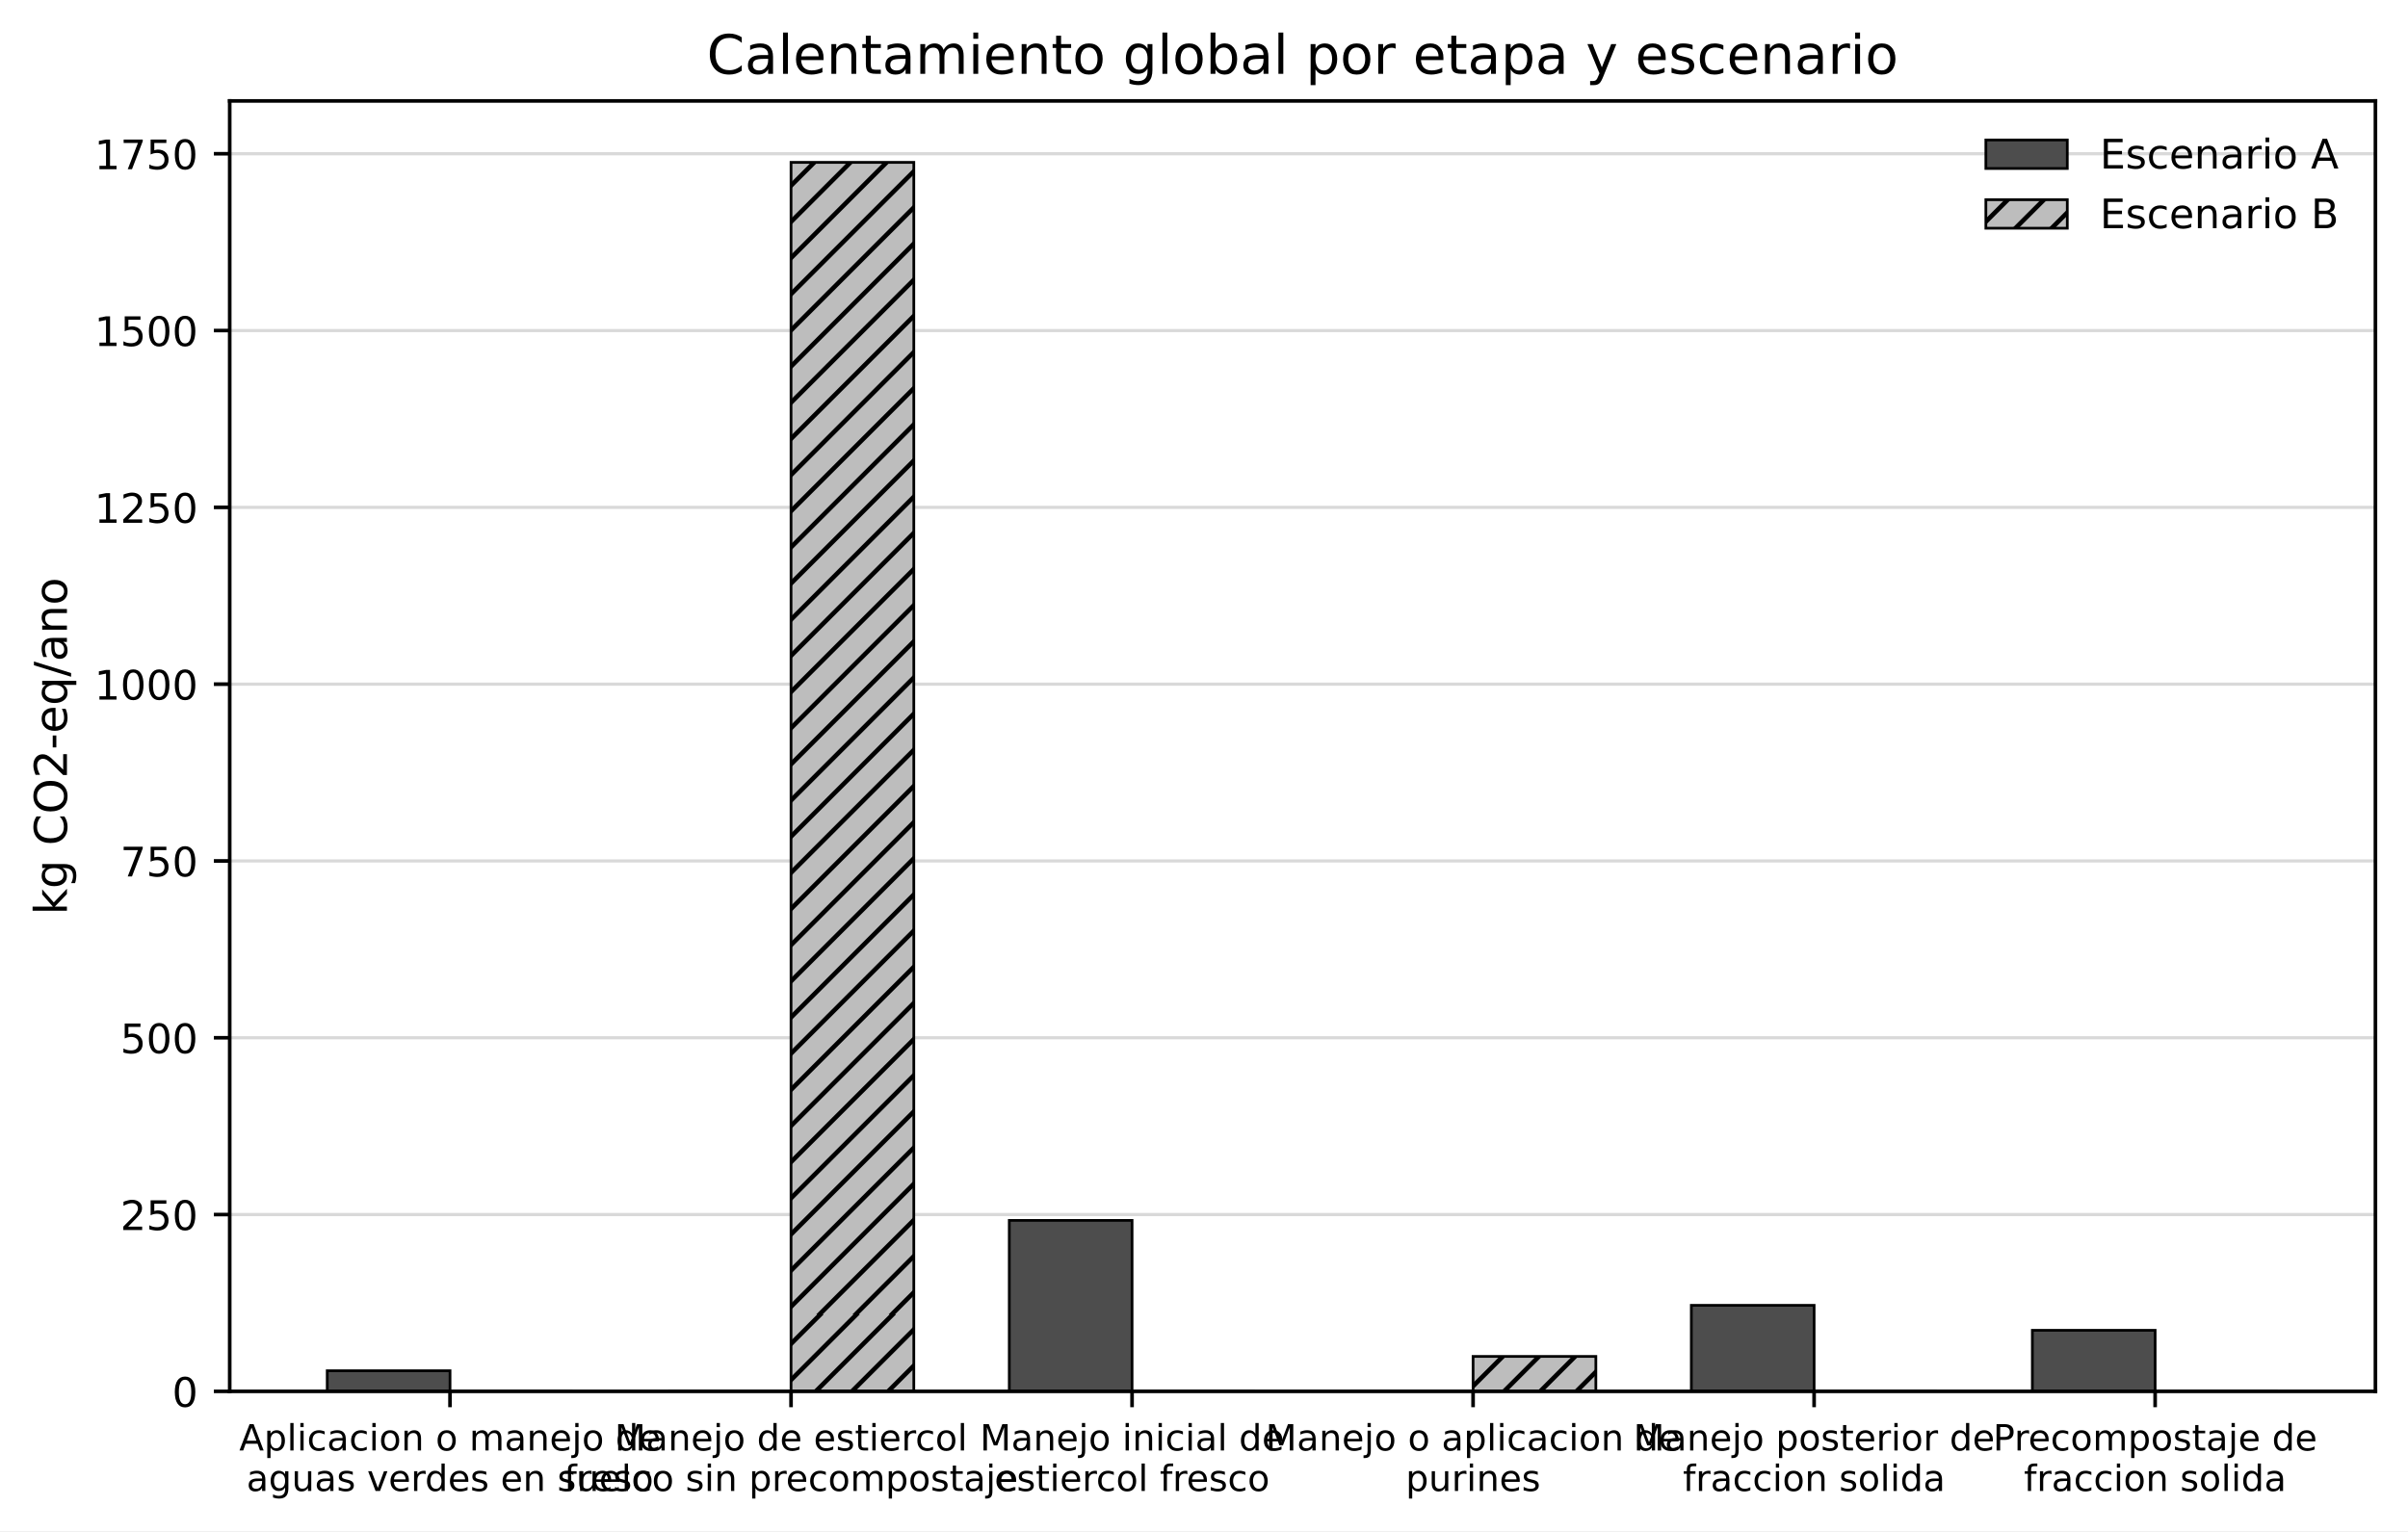
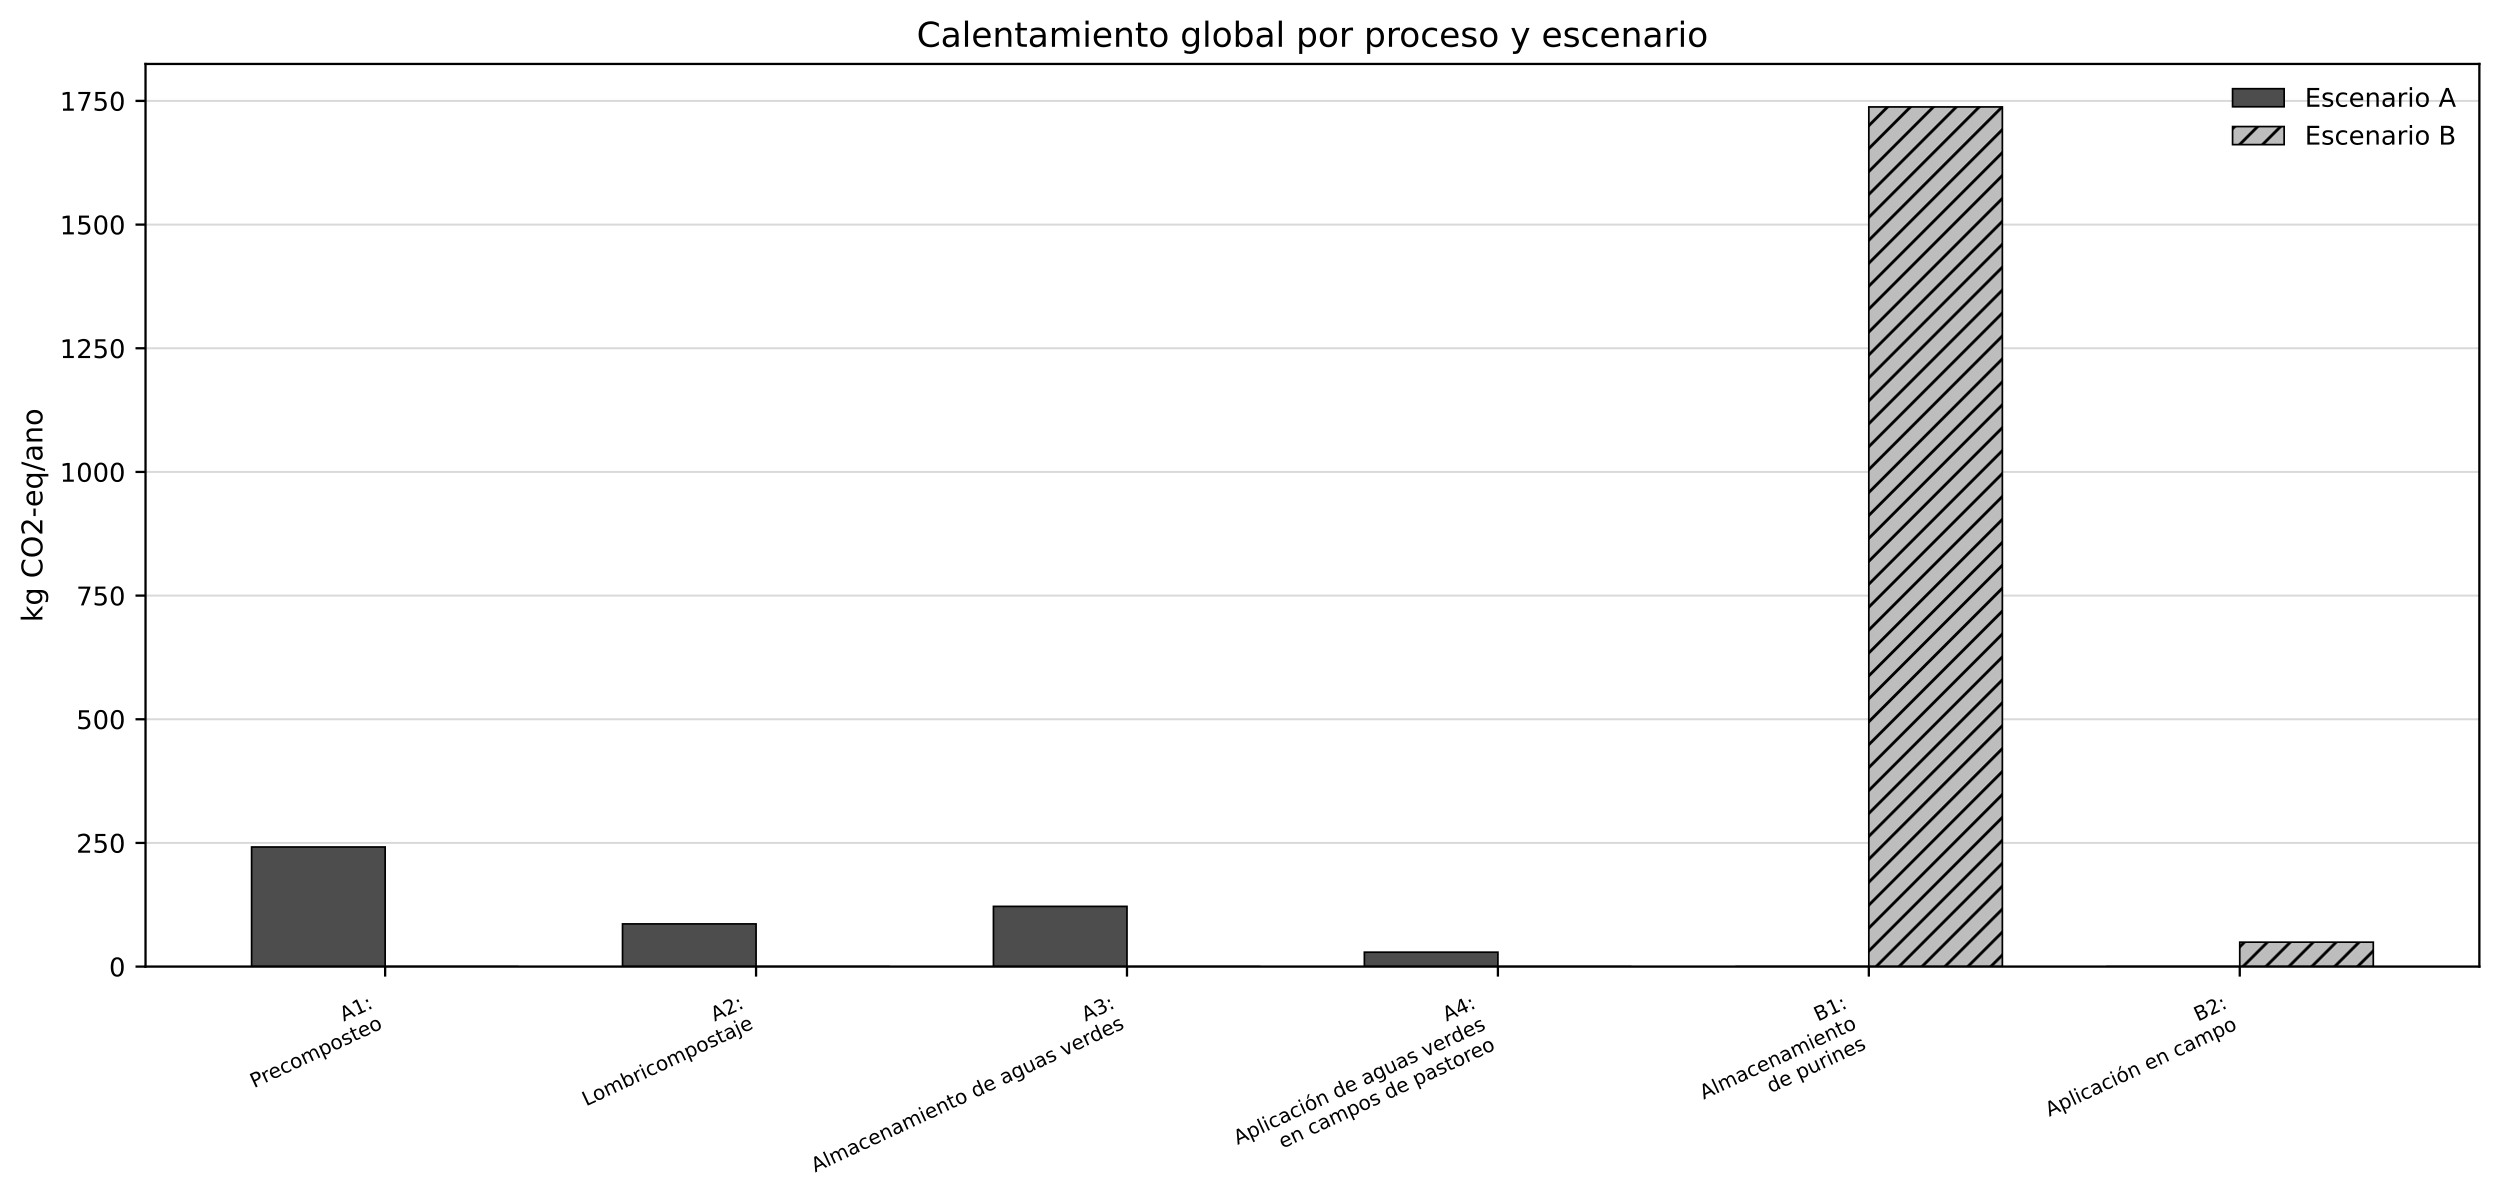
- <svg xmlns="http://www.w3.org/2000/svg" xmlns:xlink="http://www.w3.org/1999/xlink" width="532.353pt" height="338.587pt" viewBox="0 0 532.353 338.587" version="1.1">
+ <svg xmlns="http://www.w3.org/2000/svg" xmlns:xlink="http://www.w3.org/1999/xlink" width="872.4pt" height="417.703pt" viewBox="0 0 872.4 417.703" version="1.1">
  <defs>
    <style type="text/css">*{stroke-linejoin: round; stroke-linecap: butt}</style>
  </defs>
  <g id="figure_1">
    <g id="patch_1">
-       <path d="M 0 338.587  L 532.353 338.587  L 532.353 0  L 0 0  z " style="fill: #ffffff" />
+       <path d="M 0 417.703  L 872.4 417.703  L 872.4 0  L 0 0  z " style="fill: #ffffff" />
    </g>
    <g id="axes_1">
      <g id="patch_2">
-         <path d="M 50.783 307.686  L 525.153 307.686  L 525.153 22.318  L 50.783 22.318  z " style="fill: #ffffff" />
+         <path d="M 50.783 337.302  L 865.2 337.302  L 865.2 22.318  L 50.783 22.318  z " style="fill: #ffffff" />
      </g>
      <g id="matplotlib.axis_1">
        <g id="xtick_1">
          <g id="line2d_1">
            <defs>
-               <path id="m8a7da9cc14" d="M 0 0  L 0 3.5  " style="stroke: #000000; stroke-width: 0.8" />
+               <path id="m87275493f6" d="M 0 0  L 0 3.5  " style="stroke: #000000; stroke-width: 0.8" />
            </defs>
            <g>
-               <use xlink:href="#m8a7da9cc14" x="99.487" y="307.686" style="stroke: #000000; stroke-width: 0.8" />
+               <use xlink:href="#m87275493f6" x="134.399" y="337.302" style="stroke: #000000; stroke-width: 0.8" />
            </g>
          </g>
          <g id="text_1">
-             <text style="font-size: 8px; font-family: 'DejaVu Sans'" transform="translate(52.88047 320.7649)">Aplicacion o manejo de</text>
-             <text style="font-size: 8px; font-family: 'DejaVu Sans'" transform="translate(54.48985 329.7231)">aguas verdes en suelo</text>
+             <text style="font-size: 7px; font-family: 'DejaVu Sans'" transform="translate(119.958 356.5248) rotate(-25)">A1:</text>
+             <text style="font-size: 7px; font-family: 'DejaVu Sans'" transform="translate(88.66429 379.7661) rotate(-25)">Precomposteo</text>
          </g>
        </g>
        <g id="xtick_2">
          <g id="line2d_2">
            <g>
-               <use xlink:href="#m8a7da9cc14" x="174.879" y="307.686" style="stroke: #000000; stroke-width: 0.8" />
+               <use xlink:href="#m87275493f6" x="263.836" y="337.302" style="stroke: #000000; stroke-width: 0.8" />
            </g>
          </g>
          <g id="text_2">
-             <text style="font-size: 8px; font-family: 'DejaVu Sans'" transform="translate(135.8805 320.7649)">Manejo de estiercol</text>
-             <text style="font-size: 8px; font-family: 'DejaVu Sans'" transform="translate(124.6918 329.7231)">fresco sin precompostaje</text>
+             <text style="font-size: 7px; font-family: 'DejaVu Sans'" transform="translate(249.3949 356.5248) rotate(-25)">A2:</text>
+             <text style="font-size: 7px; font-family: 'DejaVu Sans'" transform="translate(204.5326 386.0932) rotate(-25)">Lombricompostaje</text>
          </g>
        </g>
        <g id="xtick_3">
          <g id="line2d_3">
            <g>
-               <use xlink:href="#m8a7da9cc14" x="250.272" y="307.686" style="stroke: #000000; stroke-width: 0.8" />
+               <use xlink:href="#m87275493f6" x="393.273" y="337.302" style="stroke: #000000; stroke-width: 0.8" />
            </g>
          </g>
          <g id="text_3">
-             <text style="font-size: 8px; font-family: 'DejaVu Sans'" transform="translate(216.6406 320.7649)">Manejo inicial de</text>
-             <text style="font-size: 8px; font-family: 'DejaVu Sans'" transform="translate(219.8481 329.7231)">estiercol fresco</text>
+             <text style="font-size: 7px; font-family: 'DejaVu Sans'" transform="translate(378.8318 356.5248) rotate(-25)">A3:</text>
+             <text style="font-size: 7px; font-family: 'DejaVu Sans'" transform="translate(284.4524 409.1834) rotate(-25)">Almacenamiento de aguas verdes</text>
          </g>
        </g>
        <g id="xtick_4">
          <g id="line2d_4">
            <g>
-               <use xlink:href="#m8a7da9cc14" x="325.664" y="307.686" style="stroke: #000000; stroke-width: 0.8" />
+               <use xlink:href="#m87275493f6" x="522.71" y="337.302" style="stroke: #000000; stroke-width: 0.8" />
            </g>
          </g>
          <g id="text_4">
-             <text style="font-size: 8px; font-family: 'DejaVu Sans'" transform="translate(279.7882 320.7649)">Manejo o aplicacion de</text>
-             <text style="font-size: 8px; font-family: 'DejaVu Sans'" transform="translate(310.7544 329.7231)">purines</text>
+             <text style="font-size: 7px; font-family: 'DejaVu Sans'" transform="translate(504.814 356.5248) rotate(-25)">A4:</text>
+             <text style="font-size: 7px; font-family: 'DejaVu Sans'" transform="translate(431.8602 399.5632) rotate(-25)">Aplicación de aguas verdes</text>
+             <text style="font-size: 7px; font-family: 'DejaVu Sans'" transform="translate(447.5807 400.8814) rotate(-25)">en campos de pastoreo</text>
          </g>
        </g>
        <g id="xtick_5">
          <g id="line2d_5">
            <g>
-               <use xlink:href="#m8a7da9cc14" x="401.057" y="307.686" style="stroke: #000000; stroke-width: 0.8" />
+               <use xlink:href="#m87275493f6" x="652.147" y="337.302" style="stroke: #000000; stroke-width: 0.8" />
            </g>
          </g>
          <g id="text_5">
-             <text style="font-size: 8px; font-family: 'DejaVu Sans'" transform="translate(361.1088 320.7649)">Manejo posterior de</text>
-             <text style="font-size: 8px; font-family: 'DejaVu Sans'" transform="translate(372.0451 329.7231)">fraccion solida</text>
+             <text style="font-size: 7px; font-family: 'DejaVu Sans'" transform="translate(634.38 356.5308) rotate(-25)">B1:</text>
+             <text style="font-size: 7px; font-family: 'DejaVu Sans'" transform="translate(594.5137 383.7695) rotate(-25)">Almacenamiento</text>
+             <text style="font-size: 7px; font-family: 'DejaVu Sans'" transform="translate(617.9364 381.4961) rotate(-25)">de purines</text>
          </g>
        </g>
        <g id="xtick_6">
          <g id="line2d_6">
            <g>
-               <use xlink:href="#m8a7da9cc14" x="476.45" y="307.686" style="stroke: #000000; stroke-width: 0.8" />
+               <use xlink:href="#m87275493f6" x="781.584" y="337.302" style="stroke: #000000; stroke-width: 0.8" />
            </g>
          </g>
          <g id="text_6">
-             <text style="font-size: 8px; font-family: 'DejaVu Sans'" transform="translate(440.6145 320.7649)">Precompostaje de</text>
-             <text style="font-size: 8px; font-family: 'DejaVu Sans'" transform="translate(447.4377 329.7231)">fraccion solida</text>
+             <text style="font-size: 7px; font-family: 'DejaVu Sans'" transform="translate(766.9875 356.5308) rotate(-25)">B2:</text>
+             <text style="font-size: 7px; font-family: 'DejaVu Sans'" transform="translate(715.1252 389.7341) rotate(-25)">Aplicación en campo</text>
          </g>
        </g>
      </g>
      <g id="matplotlib.axis_2">
        <g id="ytick_1">
          <g id="line2d_7">
-             <path d="M 50.783 307.686  L 525.153 307.686  " clip-path="url(#pf8ce61cae9)" style="fill: none; stroke: #d9d9d9; stroke-width: 0.7; stroke-linecap: square" />
+             <path d="M 50.783 337.302  L 865.2 337.302  " clip-path="url(#p58ddc11317)" style="fill: none; stroke: #d9d9d9; stroke-width: 0.7; stroke-linecap: square" />
          </g>
          <g id="line2d_8">
            <defs>
-               <path id="m97641f737f" d="M 0 0  L -3.5 0  " style="stroke: #000000; stroke-width: 0.8" />
+               <path id="m42b12b0147" d="M 0 0  L -3.5 0  " style="stroke: #000000; stroke-width: 0.8" />
            </defs>
            <g>
-               <use xlink:href="#m97641f737f" x="50.783" y="307.686" style="stroke: #000000; stroke-width: 0.8" />
+               <use xlink:href="#m42b12b0147" x="50.783" y="337.302" style="stroke: #000000; stroke-width: 0.8" />
            </g>
          </g>
          <g id="text_7">
-             <text style="font-size: 9px; font-family: 'DejaVu Sans'; text-anchor: end" x="43.783" y="311.105" transform="rotate(-0 43.78312 311.1054)">0</text>
+             <text style="font-size: 9px; font-family: 'DejaVu Sans'; text-anchor: end" x="43.783" y="340.721" transform="rotate(-0 43.78312 340.721)">0</text>
          </g>
        </g>
        <g id="ytick_2">
          <g id="line2d_9">
-             <path d="M 50.783 268.588  L 525.153 268.588  " clip-path="url(#pf8ce61cae9)" style="fill: none; stroke: #d9d9d9; stroke-width: 0.7; stroke-linecap: square" />
+             <path d="M 50.783 294.146  L 865.2 294.146  " clip-path="url(#p58ddc11317)" style="fill: none; stroke: #d9d9d9; stroke-width: 0.7; stroke-linecap: square" />
          </g>
          <g id="line2d_10">
            <g>
-               <use xlink:href="#m97641f737f" x="50.783" y="268.588" style="stroke: #000000; stroke-width: 0.8" />
+               <use xlink:href="#m42b12b0147" x="50.783" y="294.146" style="stroke: #000000; stroke-width: 0.8" />
            </g>
          </g>
          <g id="text_8">
-             <text style="font-size: 9px; font-family: 'DejaVu Sans'; text-anchor: end" x="43.783" y="272.008" transform="rotate(-0 43.78312 272.0076)">250</text>
+             <text style="font-size: 9px; font-family: 'DejaVu Sans'; text-anchor: end" x="43.783" y="297.566" transform="rotate(-0 43.78312 297.5656)">250</text>
          </g>
        </g>
        <g id="ytick_3">
          <g id="line2d_11">
-             <path d="M 50.783 229.49  L 525.153 229.49  " clip-path="url(#pf8ce61cae9)" style="fill: none; stroke: #d9d9d9; stroke-width: 0.7; stroke-linecap: square" />
+             <path d="M 50.783 250.991  L 865.2 250.991  " clip-path="url(#p58ddc11317)" style="fill: none; stroke: #d9d9d9; stroke-width: 0.7; stroke-linecap: square" />
          </g>
          <g id="line2d_12">
            <g>
-               <use xlink:href="#m97641f737f" x="50.783" y="229.49" style="stroke: #000000; stroke-width: 0.8" />
+               <use xlink:href="#m42b12b0147" x="50.783" y="250.991" style="stroke: #000000; stroke-width: 0.8" />
            </g>
          </g>
          <g id="text_9">
-             <text style="font-size: 9px; font-family: 'DejaVu Sans'; text-anchor: end" x="43.783" y="232.91" transform="rotate(-0 43.78312 232.9097)">500</text>
+             <text style="font-size: 9px; font-family: 'DejaVu Sans'; text-anchor: end" x="43.783" y="254.41" transform="rotate(-0 43.78312 254.4101)">500</text>
          </g>
        </g>
        <g id="ytick_4">
          <g id="line2d_13">
-             <path d="M 50.783 190.393  L 525.153 190.393  " clip-path="url(#pf8ce61cae9)" style="fill: none; stroke: #d9d9d9; stroke-width: 0.7; stroke-linecap: square" />
+             <path d="M 50.783 207.835  L 865.2 207.835  " clip-path="url(#p58ddc11317)" style="fill: none; stroke: #d9d9d9; stroke-width: 0.7; stroke-linecap: square" />
          </g>
          <g id="line2d_14">
            <g>
-               <use xlink:href="#m97641f737f" x="50.783" y="190.393" style="stroke: #000000; stroke-width: 0.8" />
+               <use xlink:href="#m42b12b0147" x="50.783" y="207.835" style="stroke: #000000; stroke-width: 0.8" />
            </g>
          </g>
          <g id="text_10">
-             <text style="font-size: 9px; font-family: 'DejaVu Sans'; text-anchor: end" x="43.783" y="193.812" transform="rotate(-0 43.78312 193.8118)">750</text>
+             <text style="font-size: 9px; font-family: 'DejaVu Sans'; text-anchor: end" x="43.783" y="211.255" transform="rotate(-0 43.78312 211.2547)">750</text>
          </g>
        </g>
        <g id="ytick_5">
          <g id="line2d_15">
-             <path d="M 50.783 151.295  L 525.153 151.295  " clip-path="url(#pf8ce61cae9)" style="fill: none; stroke: #d9d9d9; stroke-width: 0.7; stroke-linecap: square" />
+             <path d="M 50.783 164.68  L 865.2 164.68  " clip-path="url(#p58ddc11317)" style="fill: none; stroke: #d9d9d9; stroke-width: 0.7; stroke-linecap: square" />
          </g>
          <g id="line2d_16">
            <g>
-               <use xlink:href="#m97641f737f" x="50.783" y="151.295" style="stroke: #000000; stroke-width: 0.8" />
+               <use xlink:href="#m42b12b0147" x="50.783" y="164.68" style="stroke: #000000; stroke-width: 0.8" />
            </g>
          </g>
          <g id="text_11">
-             <text style="font-size: 9px; font-family: 'DejaVu Sans'; text-anchor: end" x="43.783" y="154.714" transform="rotate(-0 43.78312 154.714)">1000</text>
+             <text style="font-size: 9px; font-family: 'DejaVu Sans'; text-anchor: end" x="43.783" y="168.099" transform="rotate(-0 43.78312 168.0992)">1000</text>
          </g>
        </g>
        <g id="ytick_6">
          <g id="line2d_17">
-             <path d="M 50.783 112.197  L 525.153 112.197  " clip-path="url(#pf8ce61cae9)" style="fill: none; stroke: #d9d9d9; stroke-width: 0.7; stroke-linecap: square" />
+             <path d="M 50.783 121.524  L 865.2 121.524  " clip-path="url(#p58ddc11317)" style="fill: none; stroke: #d9d9d9; stroke-width: 0.7; stroke-linecap: square" />
          </g>
          <g id="line2d_18">
            <g>
-               <use xlink:href="#m97641f737f" x="50.783" y="112.197" style="stroke: #000000; stroke-width: 0.8" />
+               <use xlink:href="#m42b12b0147" x="50.783" y="121.524" style="stroke: #000000; stroke-width: 0.8" />
            </g>
          </g>
          <g id="text_12">
-             <text style="font-size: 9px; font-family: 'DejaVu Sans'; text-anchor: end" x="43.783" y="115.616" transform="rotate(-0 43.78312 115.6161)">1250</text>
+             <text style="font-size: 9px; font-family: 'DejaVu Sans'; text-anchor: end" x="43.783" y="124.944" transform="rotate(-0 43.78312 124.9438)">1250</text>
          </g>
        </g>
        <g id="ytick_7">
          <g id="line2d_19">
-             <path d="M 50.783 73.099  L 525.153 73.099  " clip-path="url(#pf8ce61cae9)" style="fill: none; stroke: #d9d9d9; stroke-width: 0.7; stroke-linecap: square" />
+             <path d="M 50.783 78.369  L 865.2 78.369  " clip-path="url(#p58ddc11317)" style="fill: none; stroke: #d9d9d9; stroke-width: 0.7; stroke-linecap: square" />
          </g>
          <g id="line2d_20">
            <g>
-               <use xlink:href="#m97641f737f" x="50.783" y="73.099" style="stroke: #000000; stroke-width: 0.8" />
+               <use xlink:href="#m42b12b0147" x="50.783" y="78.369" style="stroke: #000000; stroke-width: 0.8" />
            </g>
          </g>
          <g id="text_13">
-             <text style="font-size: 9px; font-family: 'DejaVu Sans'; text-anchor: end" x="43.783" y="76.518" transform="rotate(-0 43.78312 76.51828)">1500</text>
+             <text style="font-size: 9px; font-family: 'DejaVu Sans'; text-anchor: end" x="43.783" y="81.788" transform="rotate(-0 43.78312 81.78833)">1500</text>
          </g>
        </g>
        <g id="ytick_8">
          <g id="line2d_21">
-             <path d="M 50.783 34.001  L 525.153 34.001  " clip-path="url(#pf8ce61cae9)" style="fill: none; stroke: #d9d9d9; stroke-width: 0.7; stroke-linecap: square" />
+             <path d="M 50.783 35.214  L 865.2 35.214  " clip-path="url(#p58ddc11317)" style="fill: none; stroke: #d9d9d9; stroke-width: 0.7; stroke-linecap: square" />
          </g>
          <g id="line2d_22">
            <g>
-               <use xlink:href="#m97641f737f" x="50.783" y="34.001" style="stroke: #000000; stroke-width: 0.8" />
+               <use xlink:href="#m42b12b0147" x="50.783" y="35.214" style="stroke: #000000; stroke-width: 0.8" />
            </g>
          </g>
          <g id="text_14">
-             <text style="font-size: 9px; font-family: 'DejaVu Sans'; text-anchor: end" x="43.783" y="37.42" transform="rotate(-0 43.78312 37.42042)">1750</text>
+             <text style="font-size: 9px; font-family: 'DejaVu Sans'; text-anchor: end" x="43.783" y="38.633" transform="rotate(-0 43.78312 38.63289)">1750</text>
          </g>
        </g>
        <g id="text_15">
-           <text style="font-size: 10px; font-family: 'DejaVu Sans'; text-anchor: middle" x="14.798" y="165.002" transform="rotate(-90 14.79844 165.0021)">kg CO2-eq/ano</text>
+           <text style="font-size: 10px; font-family: 'DejaVu Sans'; text-anchor: middle" x="14.798" y="179.81" transform="rotate(-90 14.79844 179.8099)">kg CO2-eq/ano</text>
        </g>
      </g>
      <g id="patch_3">
-         <path d="M 72.345 307.686  L 99.487 307.686  L 99.487 303.135  L 72.345 303.135  z " clip-path="url(#pf8ce61cae9)" style="fill: #4d4d4d; stroke: #000000; stroke-width: 0.6; stroke-linejoin: miter" />
+         <path d="M 87.802 337.302  L 134.399 337.302  L 134.399 295.575  L 87.802 295.575  z " clip-path="url(#p58ddc11317)" style="fill: #4d4d4d; stroke: #000000; stroke-width: 0.6; stroke-linejoin: miter" />
      </g>
      <g id="patch_4">
-         <path d="M 147.738 307.686  L 174.879 307.686  L 174.879 307.686  L 147.738 307.686  z " clip-path="url(#pf8ce61cae9)" style="fill: #4d4d4d; stroke: #000000; stroke-width: 0.6; stroke-linejoin: miter" />
+         <path d="M 217.239 337.302  L 263.836 337.302  L 263.836 322.403  L 217.239 322.403  z " clip-path="url(#p58ddc11317)" style="fill: #4d4d4d; stroke: #000000; stroke-width: 0.6; stroke-linejoin: miter" />
      </g>
      <g id="patch_5">
-         <path d="M 223.131 307.686  L 250.272 307.686  L 250.272 269.883  L 223.131 269.883  z " clip-path="url(#pf8ce61cae9)" style="fill: #4d4d4d; stroke: #000000; stroke-width: 0.6; stroke-linejoin: miter" />
+         <path d="M 346.676 337.302  L 393.273 337.302  L 393.273 316.303  L 346.676 316.303  z " clip-path="url(#p58ddc11317)" style="fill: #4d4d4d; stroke: #000000; stroke-width: 0.6; stroke-linejoin: miter" />
      </g>
      <g id="patch_6">
-         <path d="M 298.523 307.686  L 325.664 307.686  L 325.664 307.686  L 298.523 307.686  z " clip-path="url(#pf8ce61cae9)" style="fill: #4d4d4d; stroke: #000000; stroke-width: 0.6; stroke-linejoin: miter" />
+         <path d="M 476.113 337.302  L 522.71 337.302  L 522.71 332.278  L 476.113 332.278  z " clip-path="url(#p58ddc11317)" style="fill: #4d4d4d; stroke: #000000; stroke-width: 0.6; stroke-linejoin: miter" />
      </g>
      <g id="patch_7">
-         <path d="M 373.916 307.686  L 401.057 307.686  L 401.057 288.662  L 373.916 288.662  z " clip-path="url(#pf8ce61cae9)" style="fill: #4d4d4d; stroke: #000000; stroke-width: 0.6; stroke-linejoin: miter" />
+         <path d="M 605.55 337.302  L 652.147 337.302  L 652.147 337.302  L 605.55 337.302  z " clip-path="url(#p58ddc11317)" style="fill: #4d4d4d; stroke: #000000; stroke-width: 0.6; stroke-linejoin: miter" />
      </g>
      <g id="patch_8">
-         <path d="M 449.308 307.686  L 476.45 307.686  L 476.45 294.188  L 449.308 294.188  z " clip-path="url(#pf8ce61cae9)" style="fill: #4d4d4d; stroke: #000000; stroke-width: 0.6; stroke-linejoin: miter" />
+         <path d="M 734.987 337.302  L 781.584 337.302  L 781.584 337.302  L 734.987 337.302  z " clip-path="url(#p58ddc11317)" style="fill: #4d4d4d; stroke: #000000; stroke-width: 0.6; stroke-linejoin: miter" />
      </g>
      <g id="patch_9">
-         <path d="M 99.487 307.686  L 126.628 307.686  L 126.628 307.686  L 99.487 307.686  z " clip-path="url(#pf8ce61cae9)" style="fill: url(#h3854d1aa80); stroke: #000000; stroke-width: 0.6; stroke-linejoin: miter" />
+         <path d="M 134.399 337.302  L 180.997 337.302  L 180.997 337.302  L 134.399 337.302  z " clip-path="url(#p58ddc11317)" style="fill: url(#h568a9b6d21); stroke: #000000; stroke-width: 0.6; stroke-linejoin: miter" />
      </g>
      <g id="patch_10">
-         <path d="M 174.879 307.686  L 202.021 307.686  L 202.021 35.907  L 174.879 35.907  z " clip-path="url(#pf8ce61cae9)" style="fill: url(#h3854d1aa80); stroke: #000000; stroke-width: 0.6; stroke-linejoin: miter" />
+         <path d="M 263.836 337.302  L 310.434 337.302  L 310.434 337.302  L 263.836 337.302  z " clip-path="url(#p58ddc11317)" style="fill: url(#h568a9b6d21); stroke: #000000; stroke-width: 0.6; stroke-linejoin: miter" />
      </g>
      <g id="patch_11">
-         <path d="M 250.272 307.686  L 277.413 307.686  L 277.413 307.686  L 250.272 307.686  z " clip-path="url(#pf8ce61cae9)" style="fill: url(#h3854d1aa80); stroke: #000000; stroke-width: 0.6; stroke-linejoin: miter" />
+         <path d="M 393.273 337.302  L 439.87 337.302  L 439.87 337.302  L 393.273 337.302  z " clip-path="url(#p58ddc11317)" style="fill: url(#h568a9b6d21); stroke: #000000; stroke-width: 0.6; stroke-linejoin: miter" />
      </g>
      <g id="patch_12">
-         <path d="M 325.664 307.686  L 352.806 307.686  L 352.806 299.964  L 325.664 299.964  z " clip-path="url(#pf8ce61cae9)" style="fill: url(#h3854d1aa80); stroke: #000000; stroke-width: 0.6; stroke-linejoin: miter" />
+         <path d="M 522.71 337.302  L 569.307 337.302  L 569.307 337.302  L 522.71 337.302  z " clip-path="url(#p58ddc11317)" style="fill: url(#h568a9b6d21); stroke: #000000; stroke-width: 0.6; stroke-linejoin: miter" />
      </g>
      <g id="patch_13">
-         <path d="M 401.057 307.686  L 428.198 307.686  L 428.198 307.686  L 401.057 307.686  z " clip-path="url(#pf8ce61cae9)" style="fill: url(#h3854d1aa80); stroke: #000000; stroke-width: 0.6; stroke-linejoin: miter" />
+         <path d="M 652.147 337.302  L 698.744 337.302  L 698.744 37.317  L 652.147 37.317  z " clip-path="url(#p58ddc11317)" style="fill: url(#h568a9b6d21); stroke: #000000; stroke-width: 0.6; stroke-linejoin: miter" />
      </g>
      <g id="patch_14">
-         <path d="M 476.45 307.686  L 503.591 307.686  L 503.591 307.686  L 476.45 307.686  z " clip-path="url(#pf8ce61cae9)" style="fill: url(#h3854d1aa80); stroke: #000000; stroke-width: 0.6; stroke-linejoin: miter" />
+         <path d="M 781.584 337.302  L 828.181 337.302  L 828.181 328.778  L 781.584 328.778  z " clip-path="url(#p58ddc11317)" style="fill: url(#h568a9b6d21); stroke: #000000; stroke-width: 0.6; stroke-linejoin: miter" />
      </g>
      <g id="patch_15">
-         <path d="M 50.783 307.686  L 50.783 22.318  " style="fill: none; stroke: #000000; stroke-width: 0.8; stroke-linejoin: miter; stroke-linecap: square" />
+         <path d="M 50.783 337.302  L 50.783 22.318  " style="fill: none; stroke: #000000; stroke-width: 0.8; stroke-linejoin: miter; stroke-linecap: square" />
      </g>
      <g id="patch_16">
-         <path d="M 525.153 307.686  L 525.153 22.318  " style="fill: none; stroke: #000000; stroke-width: 0.8; stroke-linejoin: miter; stroke-linecap: square" />
+         <path d="M 865.2 337.302  L 865.2 22.318  " style="fill: none; stroke: #000000; stroke-width: 0.8; stroke-linejoin: miter; stroke-linecap: square" />
      </g>
      <g id="patch_17">
-         <path d="M 50.783 307.686  L 525.153 307.686  " style="fill: none; stroke: #000000; stroke-width: 0.8; stroke-linejoin: miter; stroke-linecap: square" />
+         <path d="M 50.783 337.302  L 865.2 337.302  " style="fill: none; stroke: #000000; stroke-width: 0.8; stroke-linejoin: miter; stroke-linecap: square" />
      </g>
      <g id="patch_18">
-         <path d="M 50.783 22.318  L 525.153 22.318  " style="fill: none; stroke: #000000; stroke-width: 0.8; stroke-linejoin: miter; stroke-linecap: square" />
+         <path d="M 50.783 22.318  L 865.2 22.318  " style="fill: none; stroke: #000000; stroke-width: 0.8; stroke-linejoin: miter; stroke-linecap: square" />
      </g>
      <g id="text_16">
-         <text style="font-size: 12px; font-family: 'DejaVu Sans'; text-anchor: middle" x="287.968" y="16.318" transform="rotate(-0 287.9681 16.31812)">Calentamiento global por etapa y escenario</text>
+         <text style="font-size: 12px; font-family: 'DejaVu Sans'; text-anchor: middle" x="457.992" y="16.318" transform="rotate(-0 457.9916 16.31812)">Calentamiento global por proceso y escenario</text>
      </g>
      <g id="legend_1">
        <g id="patch_19">
-           <path d="M 439.03 37.257  L 457.03 37.257  L 457.03 30.957  L 439.03 30.957  z " style="fill: #4d4d4d; stroke: #000000; stroke-width: 0.6; stroke-linejoin: miter" />
+           <path d="M 779.077 37.257  L 797.077 37.257  L 797.077 30.957  L 779.077 30.957  z " style="fill: #4d4d4d; stroke: #000000; stroke-width: 0.6; stroke-linejoin: miter" />
        </g>
        <g id="text_17">
-           <text style="font-size: 9px; font-family: 'DejaVu Sans'; text-anchor: start" x="464.23" y="37.257" transform="rotate(-0 464.2302 37.25672)">Escenario A</text>
+           <text style="font-size: 9px; font-family: 'DejaVu Sans'; text-anchor: start" x="804.277" y="37.257" transform="rotate(-0 804.2771 37.25672)">Escenario A</text>
        </g>
        <g id="patch_20">
-           <path d="M 439.03 50.467  L 457.03 50.467  L 457.03 44.167  L 439.03 44.167  z " style="fill: url(#h3854d1aa80); stroke: #000000; stroke-width: 0.6; stroke-linejoin: miter" />
+           <path d="M 779.077 50.467  L 797.077 50.467  L 797.077 44.167  L 779.077 44.167  z " style="fill: url(#h568a9b6d21); stroke: #000000; stroke-width: 0.6; stroke-linejoin: miter" />
        </g>
        <g id="text_18">
-           <text style="font-size: 9px; font-family: 'DejaVu Sans'; text-anchor: start" x="464.23" y="50.467" transform="rotate(-0 464.2302 50.46703)">Escenario B</text>
+           <text style="font-size: 9px; font-family: 'DejaVu Sans'; text-anchor: start" x="804.277" y="50.467" transform="rotate(-0 804.2771 50.46703)">Escenario B</text>
        </g>
      </g>
    </g>
  </g>
  <defs>
-     <clipPath id="pf8ce61cae9">
-       <rect x="50.783" y="22.318" width="474.37" height="285.368" />
+     <clipPath id="p58ddc11317">
+       <rect x="50.783" y="22.318" width="814.417" height="314.984" />
    </clipPath>
  </defs>
  <defs>
-     <pattern id="h3854d1aa80" patternUnits="userSpaceOnUse" x="0" y="0" width="72" height="72">
+     <pattern id="h568a9b6d21" patternUnits="userSpaceOnUse" x="0" y="0" width="72" height="72">
      <rect x="0" y="0" width="73" height="73" fill="#bdbdbd" />
      <path d="M -36 36  L 36 -36  M -32 40  L 40 -32  M -28 44  L 44 -28  M -24 48  L 48 -24  M -20 52  L 52 -20  M -16 56  L 56 -16  M -12 60  L 60 -12  M -8 64  L 64 -8  M -4 68  L 68 -4  M 0 72  L 72 0  M 4 76  L 76 4  M 8 80  L 80 8  M 12 84  L 84 12  M 16 88  L 88 16  M 20 92  L 92 20  M 24 96  L 96 24  M 28 100  L 100 28  M 32 104  L 104 32  M 36 108  L 108 36  " style="fill: #000000; stroke: #000000; stroke-width: 1.0; stroke-linecap: butt; stroke-linejoin: miter" />
    </pattern>
  </defs>
</svg>
